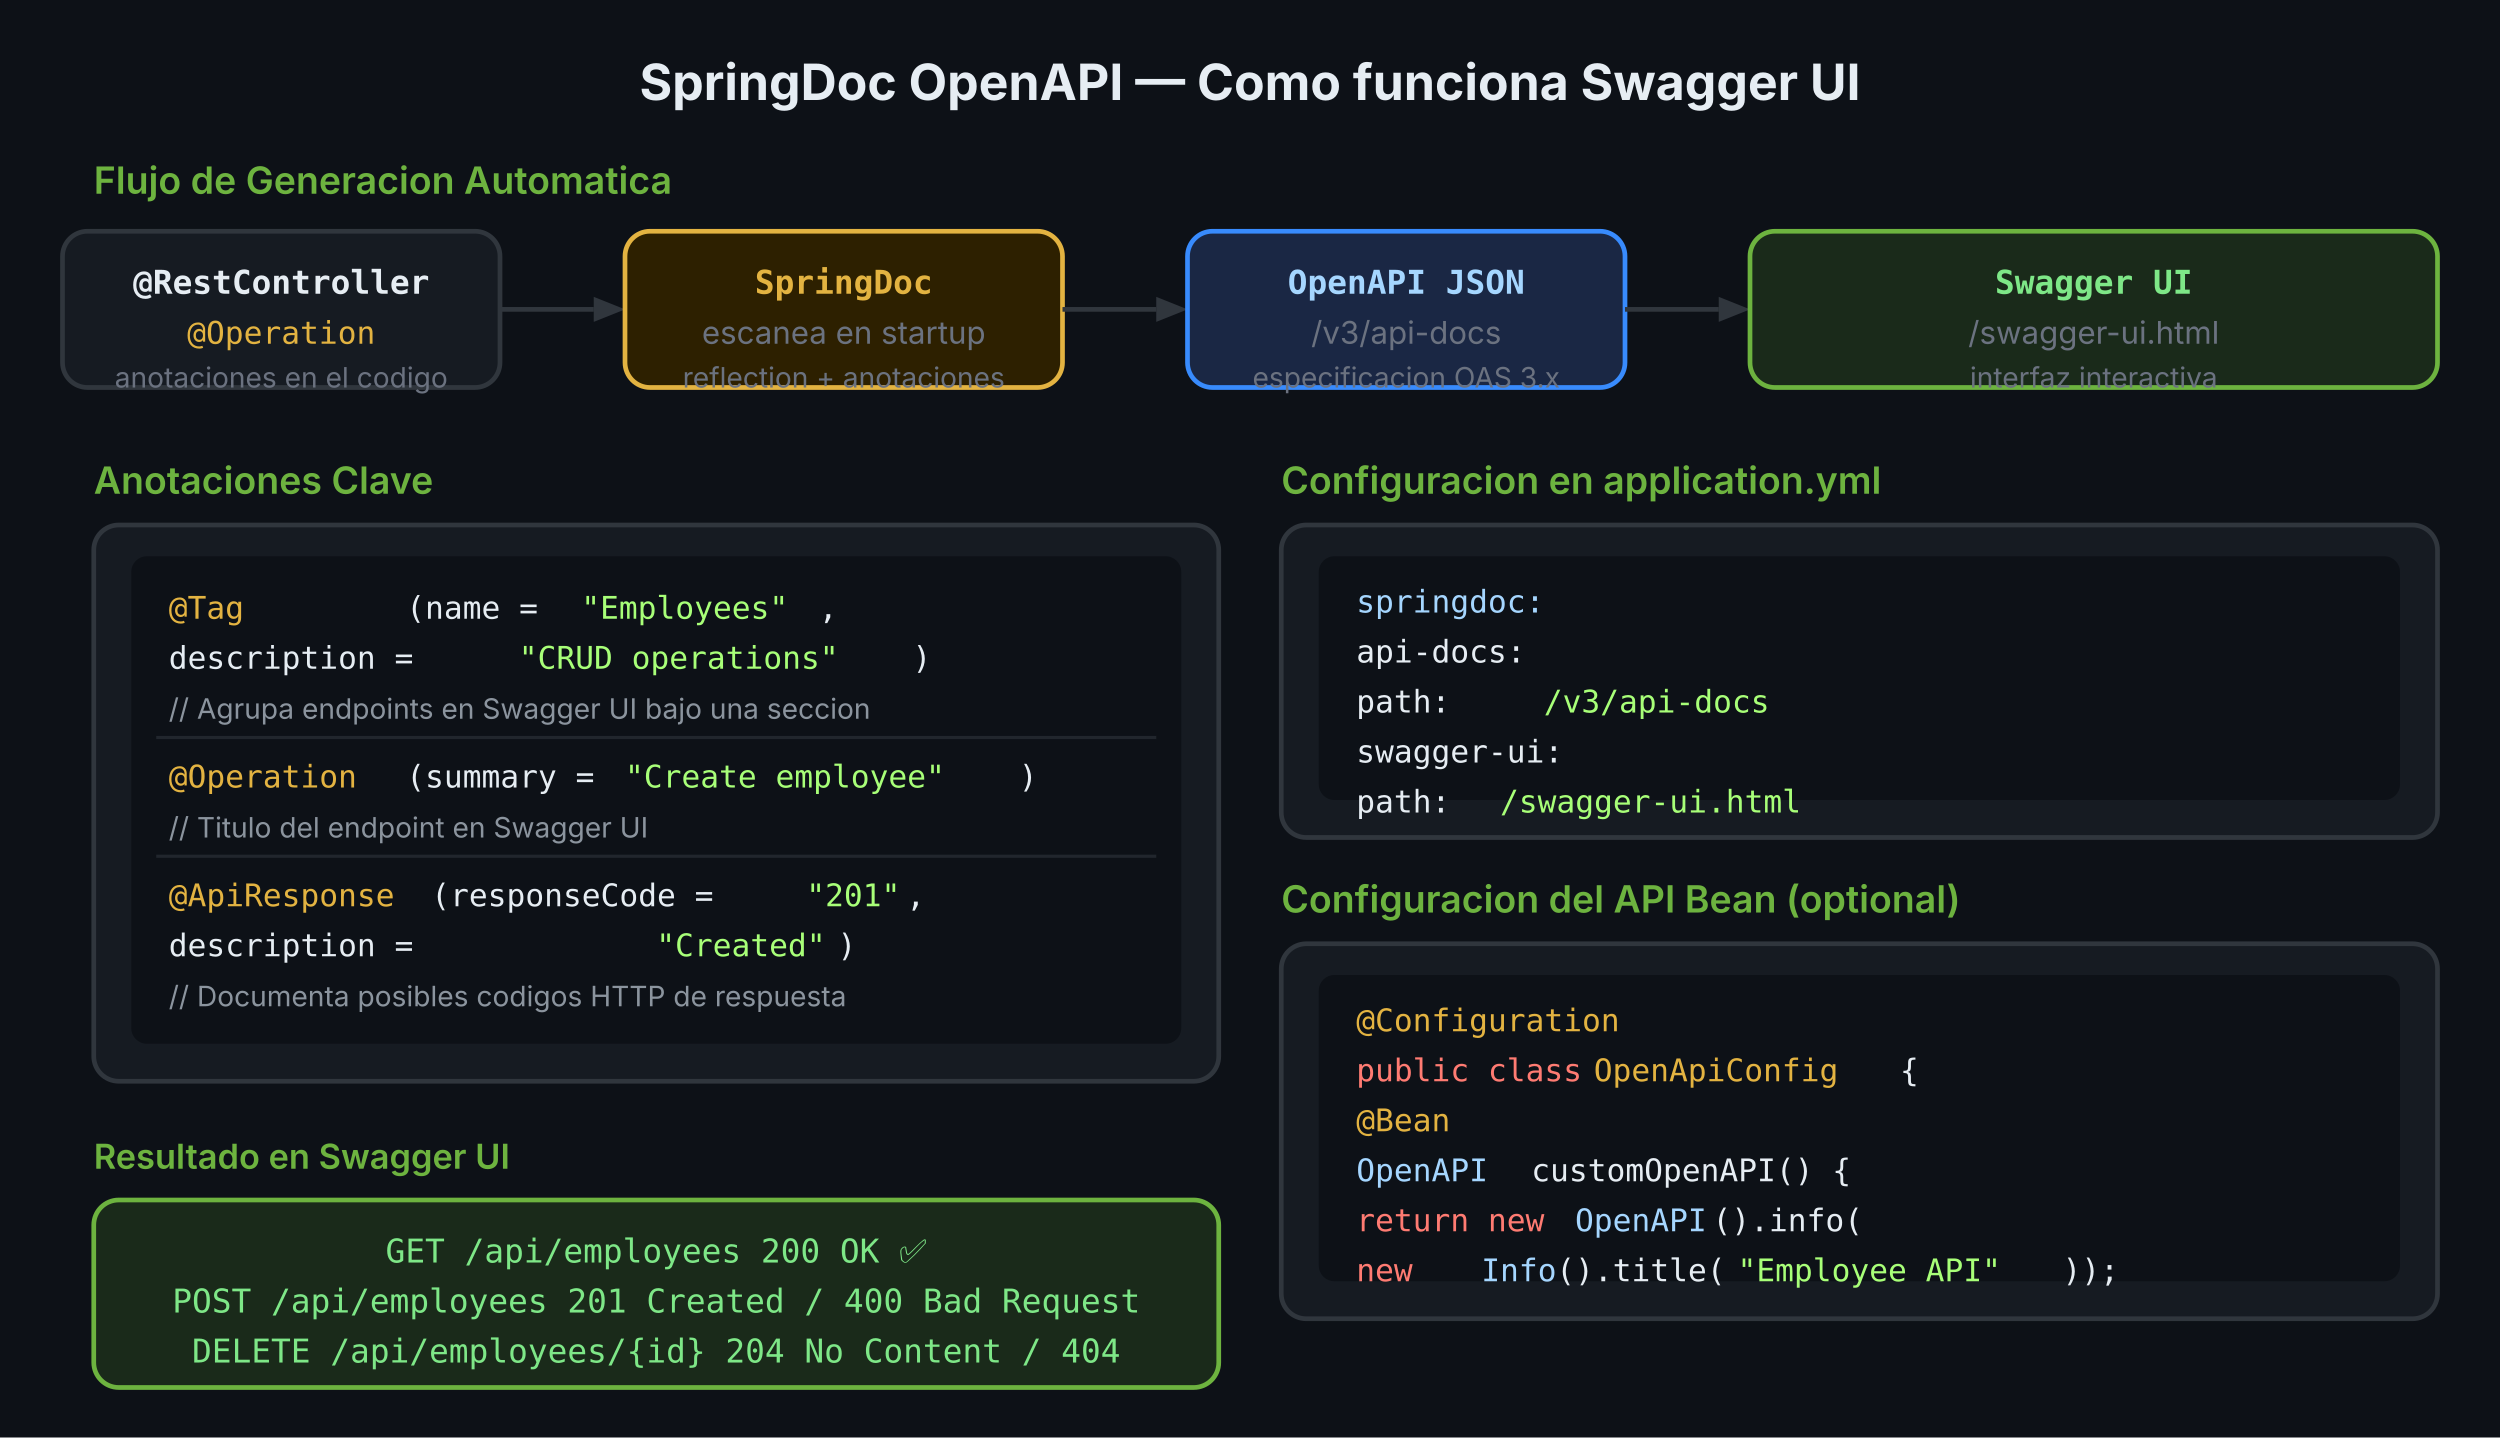
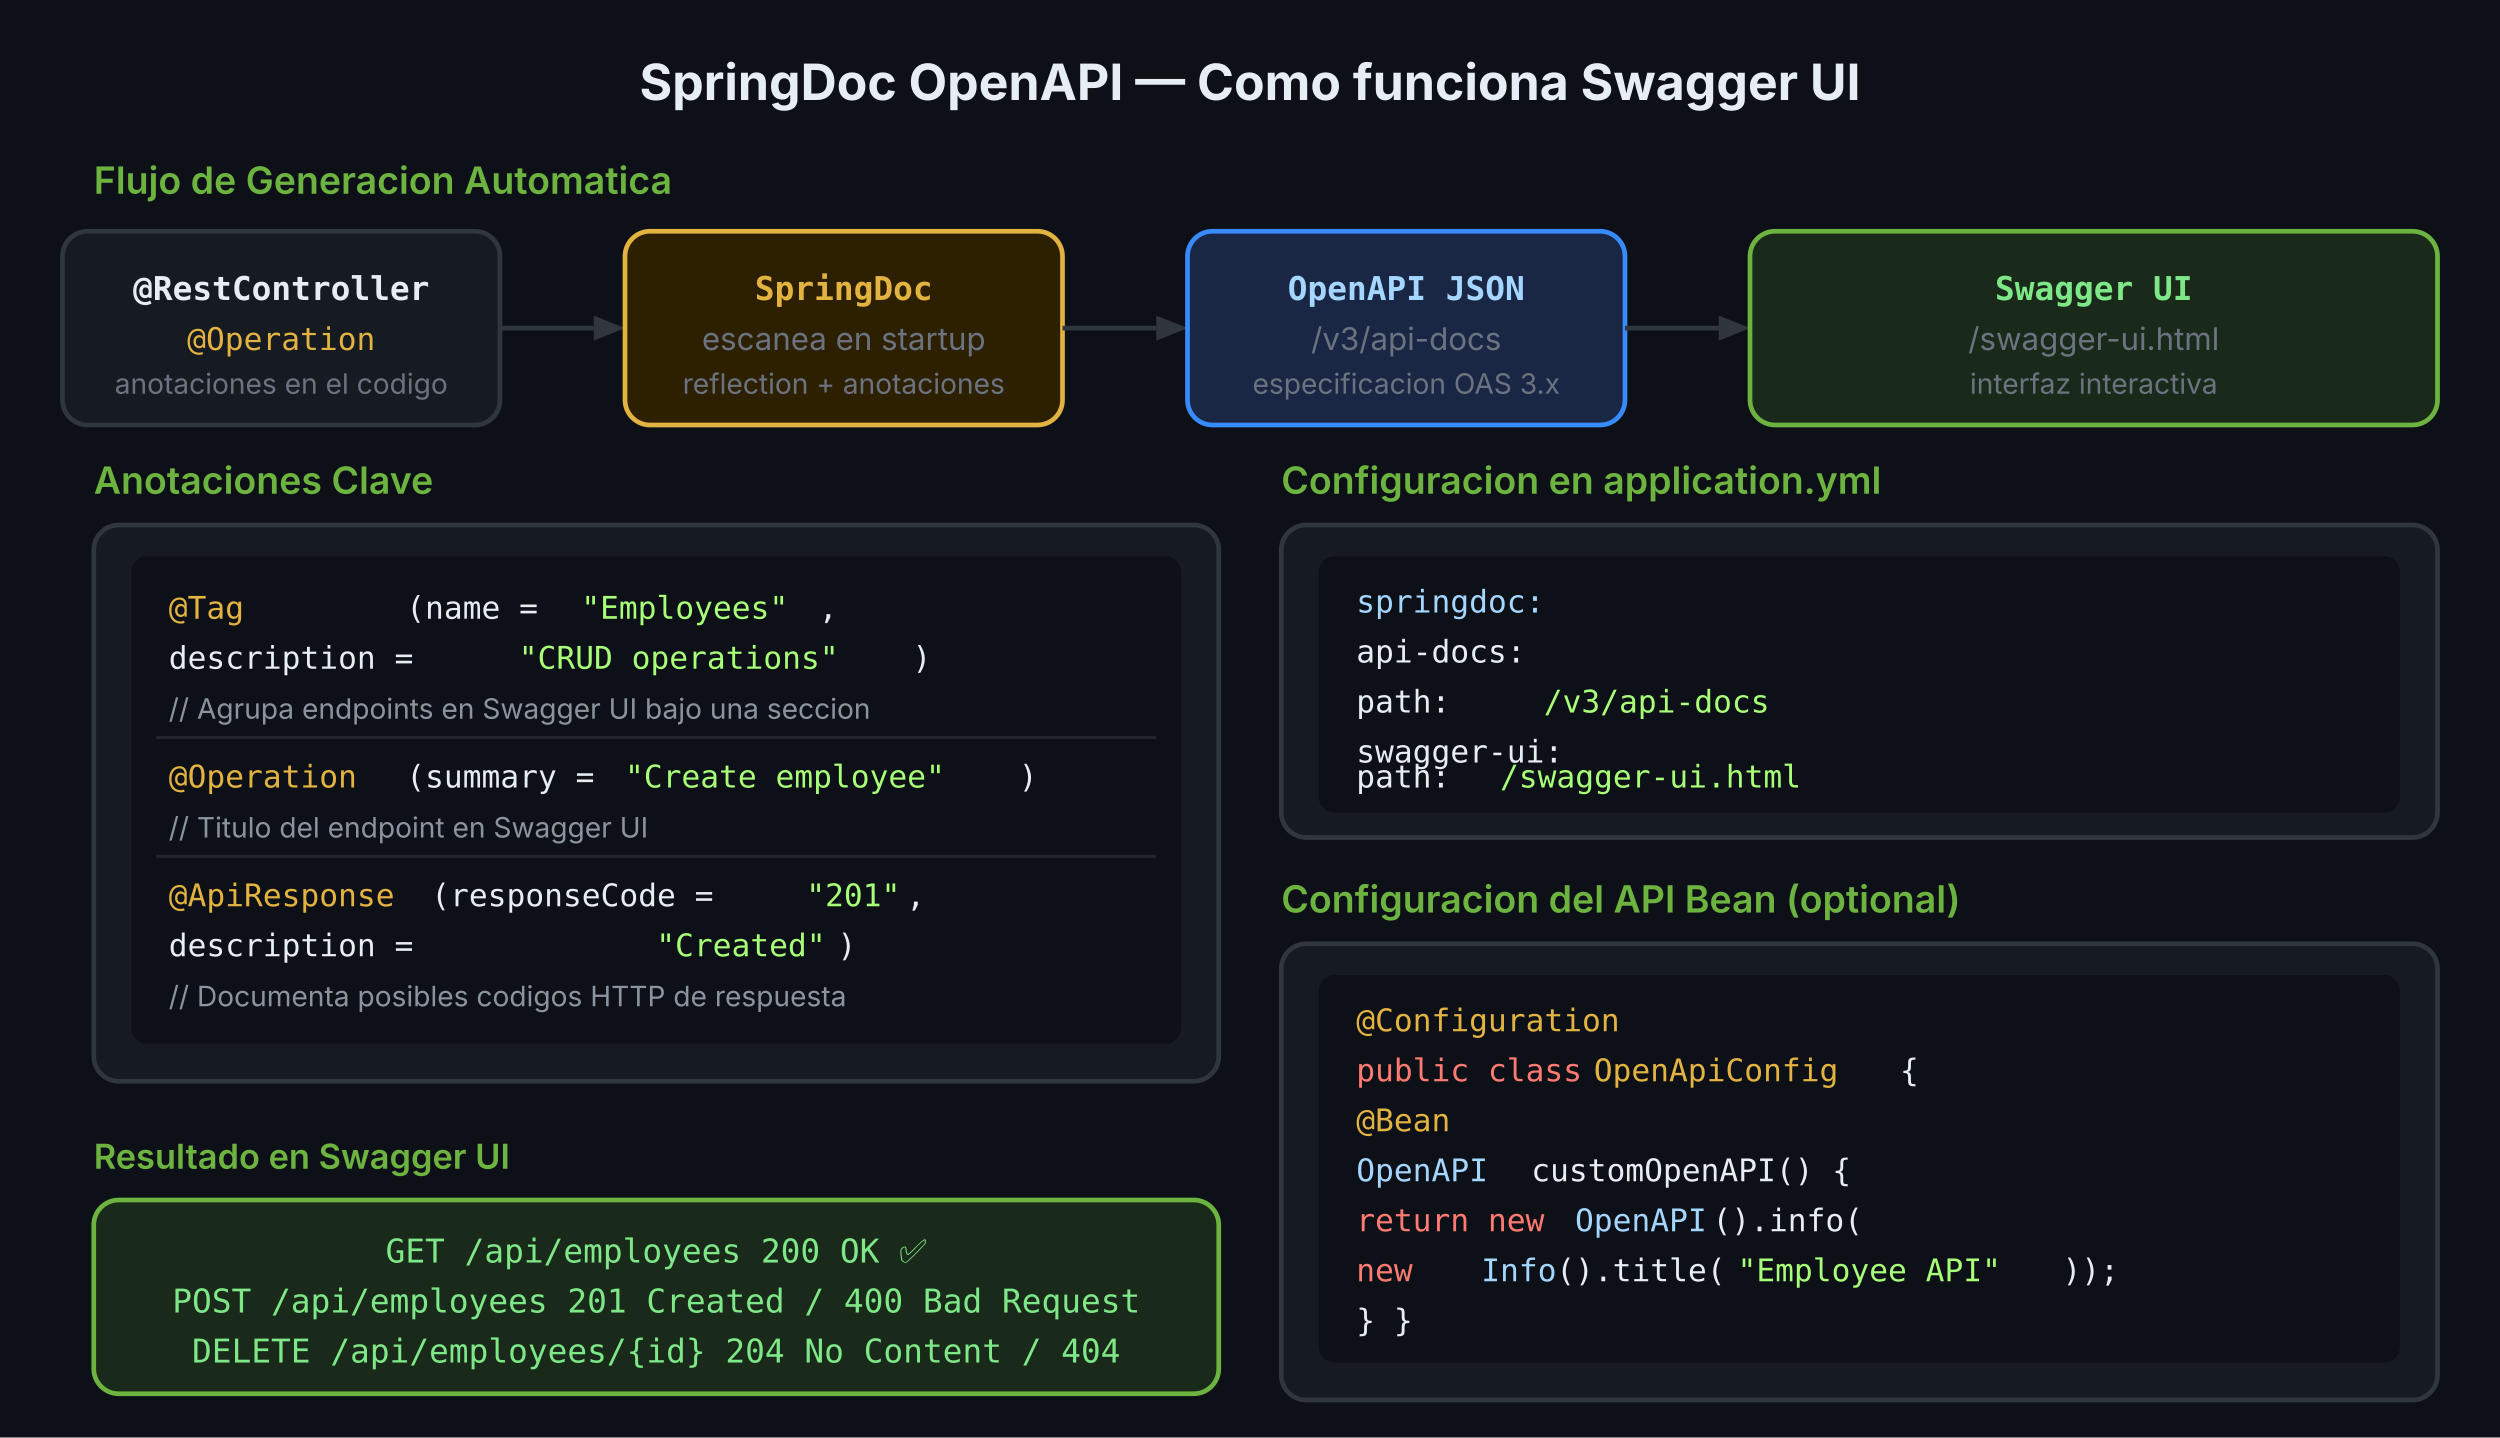
<svg xmlns="http://www.w3.org/2000/svg" viewBox="0 0 800 460" width="800" height="460">
  <rect width="800" height="460" fill="#0d1117" />
  <text x="400" y="32" font-family="system-ui,-apple-system,sans-serif" font-size="16" font-weight="700" fill="#e6edf3" text-anchor="middle">SpringDoc OpenAPI — Como funciona Swagger UI</text>
  <text x="30" y="62" font-family="system-ui,-apple-system,sans-serif" font-size="12" font-weight="600" fill="#6DB33F">Flujo de Generacion Automatica</text>
-   <rect x="20" y="74" width="140" height="50" rx="8" fill="#161b22" stroke="#30363d" stroke-width="1.5" />
-   <text x="90" y="94" font-family="ui-monospace,SFMono-Regular,Menlo,Consolas,monospace" font-size="10.5" font-weight="600" fill="#e6edf3" text-anchor="middle">@RestController</text>
-   <text x="90" y="110" font-family="ui-monospace,SFMono-Regular,Menlo,Consolas,monospace" font-size="10" fill="#e3b341" text-anchor="middle">@Operation</text>
-   <text x="90" y="124" font-family="system-ui,-apple-system,sans-serif" font-size="9" fill="#6b7280" text-anchor="middle">anotaciones en el codigo</text>
-   <line x1="160" y1="99" x2="190" y2="99" stroke="#30363d" stroke-width="1.5" />
-   <polygon points="190,95 200,99 190,103" fill="#30363d" />
-   <rect x="200" y="74" width="140" height="50" rx="8" fill="#2d2000" stroke="#e3b341" stroke-width="1.5" />
-   <text x="270" y="94" font-family="ui-monospace,SFMono-Regular,Menlo,Consolas,monospace" font-size="10.5" font-weight="600" fill="#e3b341" text-anchor="middle">SpringDoc</text>
-   <text x="270" y="110" font-family="system-ui,-apple-system,sans-serif" font-size="10" fill="#6b7280" text-anchor="middle">escanea en startup</text>
-   <text x="270" y="124" font-family="system-ui,-apple-system,sans-serif" font-size="9" fill="#6b7280" text-anchor="middle">reflection + anotaciones</text>
-   <line x1="340" y1="99" x2="370" y2="99" stroke="#30363d" stroke-width="1.5" />
-   <polygon points="370,95 380,99 370,103" fill="#30363d" />
-   <rect x="380" y="74" width="140" height="50" rx="8" fill="#1a2744" stroke="#388bfd" stroke-width="1.5" />
-   <text x="450" y="94" font-family="ui-monospace,SFMono-Regular,Menlo,Consolas,monospace" font-size="10.5" font-weight="600" fill="#a5d6ff" text-anchor="middle">OpenAPI JSON</text>
-   <text x="450" y="110" font-family="system-ui,-apple-system,sans-serif" font-size="10" fill="#6b7280" text-anchor="middle">/v3/api-docs</text>
-   <text x="450" y="124" font-family="system-ui,-apple-system,sans-serif" font-size="9" fill="#6b7280" text-anchor="middle">especificacion OAS 3.x</text>
-   <line x1="520" y1="99" x2="550" y2="99" stroke="#30363d" stroke-width="1.5" />
-   <polygon points="550,95 560,99 550,103" fill="#30363d" />
-   <rect x="560" y="74" width="220" height="50" rx="8" fill="#1a2a1a" stroke="#6DB33F" stroke-width="1.5" />
-   <text x="670" y="94" font-family="ui-monospace,SFMono-Regular,Menlo,Consolas,monospace" font-size="10.5" font-weight="600" fill="#7ee787" text-anchor="middle">Swagger UI</text>
-   <text x="670" y="110" font-family="system-ui,-apple-system,sans-serif" font-size="10" fill="#6b7280" text-anchor="middle">/swagger-ui.html</text>
-   <text x="670" y="124" font-family="system-ui,-apple-system,sans-serif" font-size="9" fill="#6b7280" text-anchor="middle">interfaz interactiva</text>
+   <rect x="20" y="74" width="140" height="62" rx="8" fill="#161b22" stroke="#30363d" stroke-width="1.5" />
+   <text x="90" y="96" font-family="ui-monospace,SFMono-Regular,Menlo,Consolas,monospace" font-size="10.5" font-weight="600" fill="#e6edf3" text-anchor="middle">@RestController</text>
+   <text x="90" y="112" font-family="ui-monospace,SFMono-Regular,Menlo,Consolas,monospace" font-size="10" fill="#e3b341" text-anchor="middle">@Operation</text>
+   <text x="90" y="126" font-family="system-ui,-apple-system,sans-serif" font-size="9" fill="#6b7280" text-anchor="middle">anotaciones en el codigo</text>
+   <line x1="160" y1="105" x2="190" y2="105" stroke="#30363d" stroke-width="1.5" />
+   <polygon points="190,101 200,105 190,109" fill="#30363d" />
+   <rect x="200" y="74" width="140" height="62" rx="8" fill="#2d2000" stroke="#e3b341" stroke-width="1.5" />
+   <text x="270" y="96" font-family="ui-monospace,SFMono-Regular,Menlo,Consolas,monospace" font-size="10.5" font-weight="600" fill="#e3b341" text-anchor="middle">SpringDoc</text>
+   <text x="270" y="112" font-family="system-ui,-apple-system,sans-serif" font-size="10" fill="#6b7280" text-anchor="middle">escanea en startup</text>
+   <text x="270" y="126" font-family="system-ui,-apple-system,sans-serif" font-size="9" fill="#6b7280" text-anchor="middle">reflection + anotaciones</text>
+   <line x1="340" y1="105" x2="370" y2="105" stroke="#30363d" stroke-width="1.5" />
+   <polygon points="370,101 380,105 370,109" fill="#30363d" />
+   <rect x="380" y="74" width="140" height="62" rx="8" fill="#1a2744" stroke="#388bfd" stroke-width="1.5" />
+   <text x="450" y="96" font-family="ui-monospace,SFMono-Regular,Menlo,Consolas,monospace" font-size="10.5" font-weight="600" fill="#a5d6ff" text-anchor="middle">OpenAPI JSON</text>
+   <text x="450" y="112" font-family="system-ui,-apple-system,sans-serif" font-size="10" fill="#6b7280" text-anchor="middle">/v3/api-docs</text>
+   <text x="450" y="126" font-family="system-ui,-apple-system,sans-serif" font-size="9" fill="#6b7280" text-anchor="middle">especificacion OAS 3.x</text>
+   <line x1="520" y1="105" x2="550" y2="105" stroke="#30363d" stroke-width="1.5" />
+   <polygon points="550,101 560,105 550,109" fill="#30363d" />
+   <rect x="560" y="74" width="220" height="62" rx="8" fill="#1a2a1a" stroke="#6DB33F" stroke-width="1.5" />
+   <text x="670" y="96" font-family="ui-monospace,SFMono-Regular,Menlo,Consolas,monospace" font-size="10.5" font-weight="600" fill="#7ee787" text-anchor="middle">Swagger UI</text>
+   <text x="670" y="112" font-family="system-ui,-apple-system,sans-serif" font-size="10" fill="#6b7280" text-anchor="middle">/swagger-ui.html</text>
+   <text x="670" y="126" font-family="system-ui,-apple-system,sans-serif" font-size="9" fill="#6b7280" text-anchor="middle">interfaz interactiva</text>
  <text x="30" y="158" font-family="system-ui,-apple-system,sans-serif" font-size="12" font-weight="600" fill="#6DB33F">Anotaciones Clave</text>
  <rect x="30" y="168" width="360" height="178" rx="8" fill="#161b22" stroke="#30363d" stroke-width="1.5" />
  <rect x="42" y="178" width="336" height="156" rx="5" fill="#0d1117" />
  <text x="54" y="198" font-family="ui-monospace,SFMono-Regular,Menlo,Consolas,monospace" font-size="10" fill="#e3b341">@Tag</text>
  <text x="130" y="198" font-family="ui-monospace,SFMono-Regular,Menlo,Consolas,monospace" font-size="10" fill="#e6edf3">(name = </text>
  <text x="186" y="198" font-family="ui-monospace,SFMono-Regular,Menlo,Consolas,monospace" font-size="10" fill="#a8ff78">"Employees"</text>
  <text x="262" y="198" font-family="ui-monospace,SFMono-Regular,Menlo,Consolas,monospace" font-size="10" fill="#e6edf3">,</text>
  <text x="54" y="214" font-family="ui-monospace,SFMono-Regular,Menlo,Consolas,monospace" font-size="10" fill="#e6edf3">     description = </text>
  <text x="166" y="214" font-family="ui-monospace,SFMono-Regular,Menlo,Consolas,monospace" font-size="10" fill="#a8ff78">"CRUD operations"</text>
  <text x="292" y="214" font-family="ui-monospace,SFMono-Regular,Menlo,Consolas,monospace" font-size="10" fill="#e6edf3">)</text>
  <text x="54" y="230" font-family="system-ui,-apple-system,sans-serif" font-size="9" fill="#8b949e">// Agrupa endpoints en Swagger UI bajo una seccion</text>
  <line x1="50" y1="236" x2="370" y2="236" stroke="#21262d" stroke-width="1" />
  <text x="54" y="252" font-family="ui-monospace,SFMono-Regular,Menlo,Consolas,monospace" font-size="10" fill="#e3b341">@Operation</text>
  <text x="130" y="252" font-family="ui-monospace,SFMono-Regular,Menlo,Consolas,monospace" font-size="10" fill="#e6edf3">(summary = </text>
  <text x="200" y="252" font-family="ui-monospace,SFMono-Regular,Menlo,Consolas,monospace" font-size="10" fill="#a8ff78">"Create employee"</text>
  <text x="326" y="252" font-family="ui-monospace,SFMono-Regular,Menlo,Consolas,monospace" font-size="10" fill="#e6edf3">)</text>
  <text x="54" y="268" font-family="system-ui,-apple-system,sans-serif" font-size="9" fill="#8b949e">// Titulo del endpoint en Swagger UI</text>
  <line x1="50" y1="274" x2="370" y2="274" stroke="#21262d" stroke-width="1" />
  <text x="54" y="290" font-family="ui-monospace,SFMono-Regular,Menlo,Consolas,monospace" font-size="10" fill="#e3b341">@ApiResponse</text>
  <text x="138" y="290" font-family="ui-monospace,SFMono-Regular,Menlo,Consolas,monospace" font-size="10" fill="#e6edf3">(responseCode = </text>
  <text x="258" y="290" font-family="ui-monospace,SFMono-Regular,Menlo,Consolas,monospace" font-size="10" fill="#a8ff78">"201"</text>
  <text x="290" y="290" font-family="ui-monospace,SFMono-Regular,Menlo,Consolas,monospace" font-size="10" fill="#e6edf3">,</text>
  <text x="54" y="306" font-family="ui-monospace,SFMono-Regular,Menlo,Consolas,monospace" font-size="10" fill="#e6edf3">              description = </text>
  <text x="210" y="306" font-family="ui-monospace,SFMono-Regular,Menlo,Consolas,monospace" font-size="10" fill="#a8ff78">"Created"</text>
  <text x="268" y="306" font-family="ui-monospace,SFMono-Regular,Menlo,Consolas,monospace" font-size="10" fill="#e6edf3">)</text>
  <text x="54" y="322" font-family="system-ui,-apple-system,sans-serif" font-size="9" fill="#8b949e">// Documenta posibles codigos HTTP de respuesta</text>
+   <text x="30" y="374" font-family="system-ui,-apple-system,sans-serif" font-size="11" font-weight="600" fill="#6DB33F">Resultado en Swagger UI</text>
+   <rect x="30" y="384" width="360" height="62" rx="8" fill="#1a2a1a" stroke="#6DB33F" stroke-width="1.5" />
+   <text x="210" y="404" font-family="ui-monospace,SFMono-Regular,Menlo,Consolas,monospace" font-size="10.5" fill="#7ee787" text-anchor="middle">GET /api/employees      200 OK ✅</text>
+   <text x="210" y="420" font-family="ui-monospace,SFMono-Regular,Menlo,Consolas,monospace" font-size="10.5" fill="#7ee787" text-anchor="middle">POST /api/employees     201 Created / 400 Bad Request</text>
+   <text x="210" y="436" font-family="ui-monospace,SFMono-Regular,Menlo,Consolas,monospace" font-size="10.5" fill="#7ee787" text-anchor="middle">DELETE /api/employees/{id}  204 No Content / 404</text>
  <text x="410" y="158" font-family="system-ui,-apple-system,sans-serif" font-size="12" font-weight="600" fill="#6DB33F">Configuracion en application.yml</text>
  <rect x="410" y="168" width="370" height="100" rx="8" fill="#161b22" stroke="#30363d" stroke-width="1.5" />
-   <rect x="422" y="178" width="346" height="78" rx="5" fill="#0d1117" />
+   <rect x="422" y="178" width="346" height="82" rx="5" fill="#0d1117" />
  <text x="434" y="196" font-family="ui-monospace,SFMono-Regular,Menlo,Consolas,monospace" font-size="10" fill="#a5d6ff">springdoc:</text>
  <text x="434" y="212" font-family="ui-monospace,SFMono-Regular,Menlo,Consolas,monospace" font-size="10" fill="#e6edf3">  api-docs:</text>
  <text x="434" y="228" font-family="ui-monospace,SFMono-Regular,Menlo,Consolas,monospace" font-size="10" fill="#e6edf3">    path: </text>
  <text x="494" y="228" font-family="ui-monospace,SFMono-Regular,Menlo,Consolas,monospace" font-size="10" fill="#a8ff78">/v3/api-docs</text>
  <text x="434" y="244" font-family="ui-monospace,SFMono-Regular,Menlo,Consolas,monospace" font-size="10" fill="#e6edf3">  swagger-ui:</text>
-   <text x="434" y="260" font-family="ui-monospace,SFMono-Regular,Menlo,Consolas,monospace" font-size="10" fill="#e6edf3">    path: </text>
-   <text x="480" y="260" font-family="ui-monospace,SFMono-Regular,Menlo,Consolas,monospace" font-size="10" fill="#a8ff78">/swagger-ui.html</text>
+   <text x="434" y="252" font-family="ui-monospace,SFMono-Regular,Menlo,Consolas,monospace" font-size="10" fill="#e6edf3">    path: </text>
+   <text x="480" y="252" font-family="ui-monospace,SFMono-Regular,Menlo,Consolas,monospace" font-size="10" fill="#a8ff78">/swagger-ui.html</text>
  <text x="410" y="292" font-family="system-ui,-apple-system,sans-serif" font-size="12" font-weight="600" fill="#6DB33F">Configuracion del API Bean (optional)</text>
-   <rect x="410" y="302" width="370" height="120" rx="8" fill="#161b22" stroke="#30363d" stroke-width="1.5" />
-   <rect x="422" y="312" width="346" height="98" rx="5" fill="#0d1117" />
+   <rect x="410" y="302" width="370" height="146" rx="8" fill="#161b22" stroke="#30363d" stroke-width="1.5" />
+   <rect x="422" y="312" width="346" height="124" rx="5" fill="#0d1117" />
  <text x="434" y="330" font-family="ui-monospace,SFMono-Regular,Menlo,Consolas,monospace" font-size="10" fill="#e3b341">@Configuration</text>
  <text x="434" y="346" font-family="ui-monospace,SFMono-Regular,Menlo,Consolas,monospace" font-size="10" fill="#ff7b72">public class </text>
  <text x="510" y="346" font-family="ui-monospace,SFMono-Regular,Menlo,Consolas,monospace" font-size="10" fill="#e3b341">OpenApiConfig </text>
  <text x="608" y="346" font-family="ui-monospace,SFMono-Regular,Menlo,Consolas,monospace" font-size="10" fill="#e6edf3">{</text>
  <text x="434" y="362" font-family="ui-monospace,SFMono-Regular,Menlo,Consolas,monospace" font-size="10" fill="#e3b341">  @Bean</text>
  <text x="434" y="378" font-family="ui-monospace,SFMono-Regular,Menlo,Consolas,monospace" font-size="10" fill="#a5d6ff">  OpenAPI </text>
  <text x="490" y="378" font-family="ui-monospace,SFMono-Regular,Menlo,Consolas,monospace" font-size="10" fill="#e6edf3">customOpenAPI() {</text>
  <text x="434" y="394" font-family="ui-monospace,SFMono-Regular,Menlo,Consolas,monospace" font-size="10" fill="#ff7b72">    return new </text>
  <text x="504" y="394" font-family="ui-monospace,SFMono-Regular,Menlo,Consolas,monospace" font-size="10" fill="#a5d6ff">OpenAPI</text>
  <text x="548" y="394" font-family="ui-monospace,SFMono-Regular,Menlo,Consolas,monospace" font-size="10" fill="#e6edf3">().info(</text>
  <text x="434" y="410" font-family="ui-monospace,SFMono-Regular,Menlo,Consolas,monospace" font-size="10" fill="#ff7b72">      new </text>
  <text x="474" y="410" font-family="ui-monospace,SFMono-Regular,Menlo,Consolas,monospace" font-size="10" fill="#a5d6ff">Info</text>
  <text x="498" y="410" font-family="ui-monospace,SFMono-Regular,Menlo,Consolas,monospace" font-size="10" fill="#e6edf3">().title(</text>
  <text x="556" y="410" font-family="ui-monospace,SFMono-Regular,Menlo,Consolas,monospace" font-size="10" fill="#a8ff78">"Employee API"</text>
  <text x="660" y="410" font-family="ui-monospace,SFMono-Regular,Menlo,Consolas,monospace" font-size="10" fill="#e6edf3">));</text>
-   <text x="30" y="374" font-family="system-ui,-apple-system,sans-serif" font-size="11" font-weight="600" fill="#6DB33F">Resultado en Swagger UI</text>
-   <rect x="30" y="384" width="360" height="60" rx="8" fill="#1a2a1a" stroke="#6DB33F" stroke-width="1.5" />
-   <text x="210" y="404" font-family="ui-monospace,SFMono-Regular,Menlo,Consolas,monospace" font-size="10.5" fill="#7ee787" text-anchor="middle">GET /api/employees      200 OK ✅</text>
-   <text x="210" y="420" font-family="ui-monospace,SFMono-Regular,Menlo,Consolas,monospace" font-size="10.5" fill="#7ee787" text-anchor="middle">POST /api/employees     201 Created / 400 Bad Request</text>
-   <text x="210" y="436" font-family="ui-monospace,SFMono-Regular,Menlo,Consolas,monospace" font-size="10.5" fill="#7ee787" text-anchor="middle">DELETE /api/employees/{id}  204 No Content / 404</text>
+   <text x="434" y="426" font-family="ui-monospace,SFMono-Regular,Menlo,Consolas,monospace" font-size="10" fill="#e6edf3">  } }</text>
</svg>
